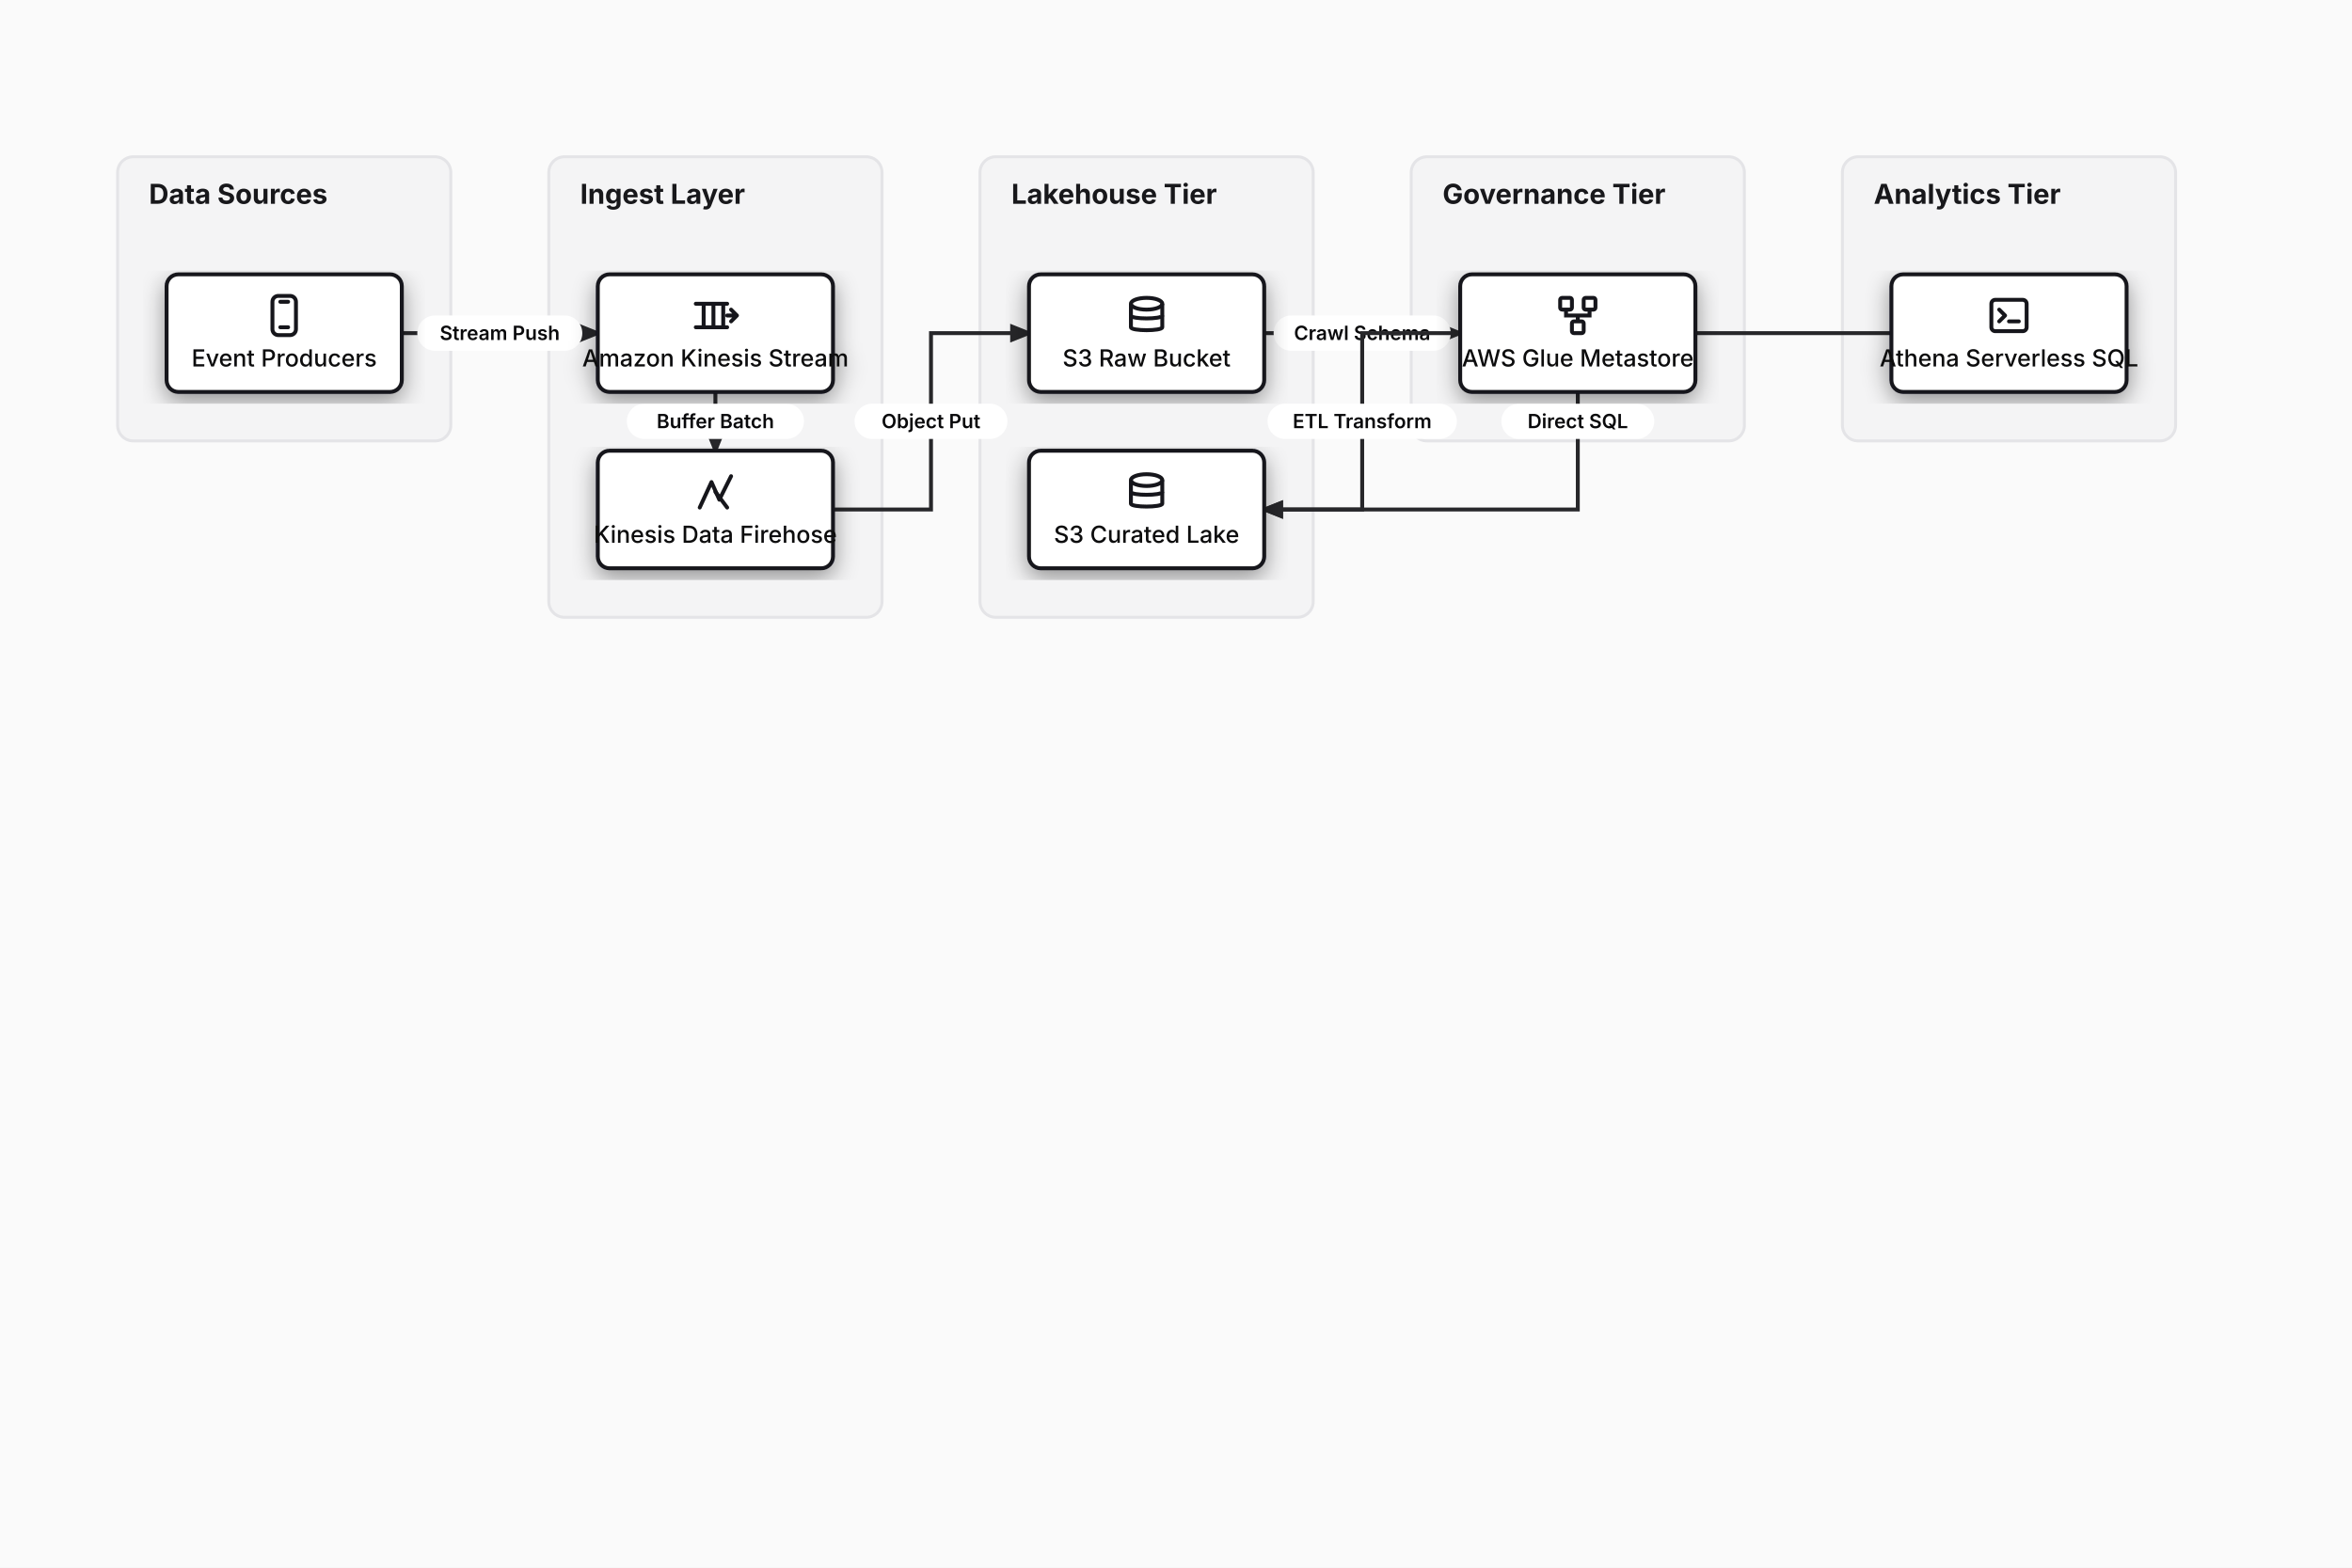
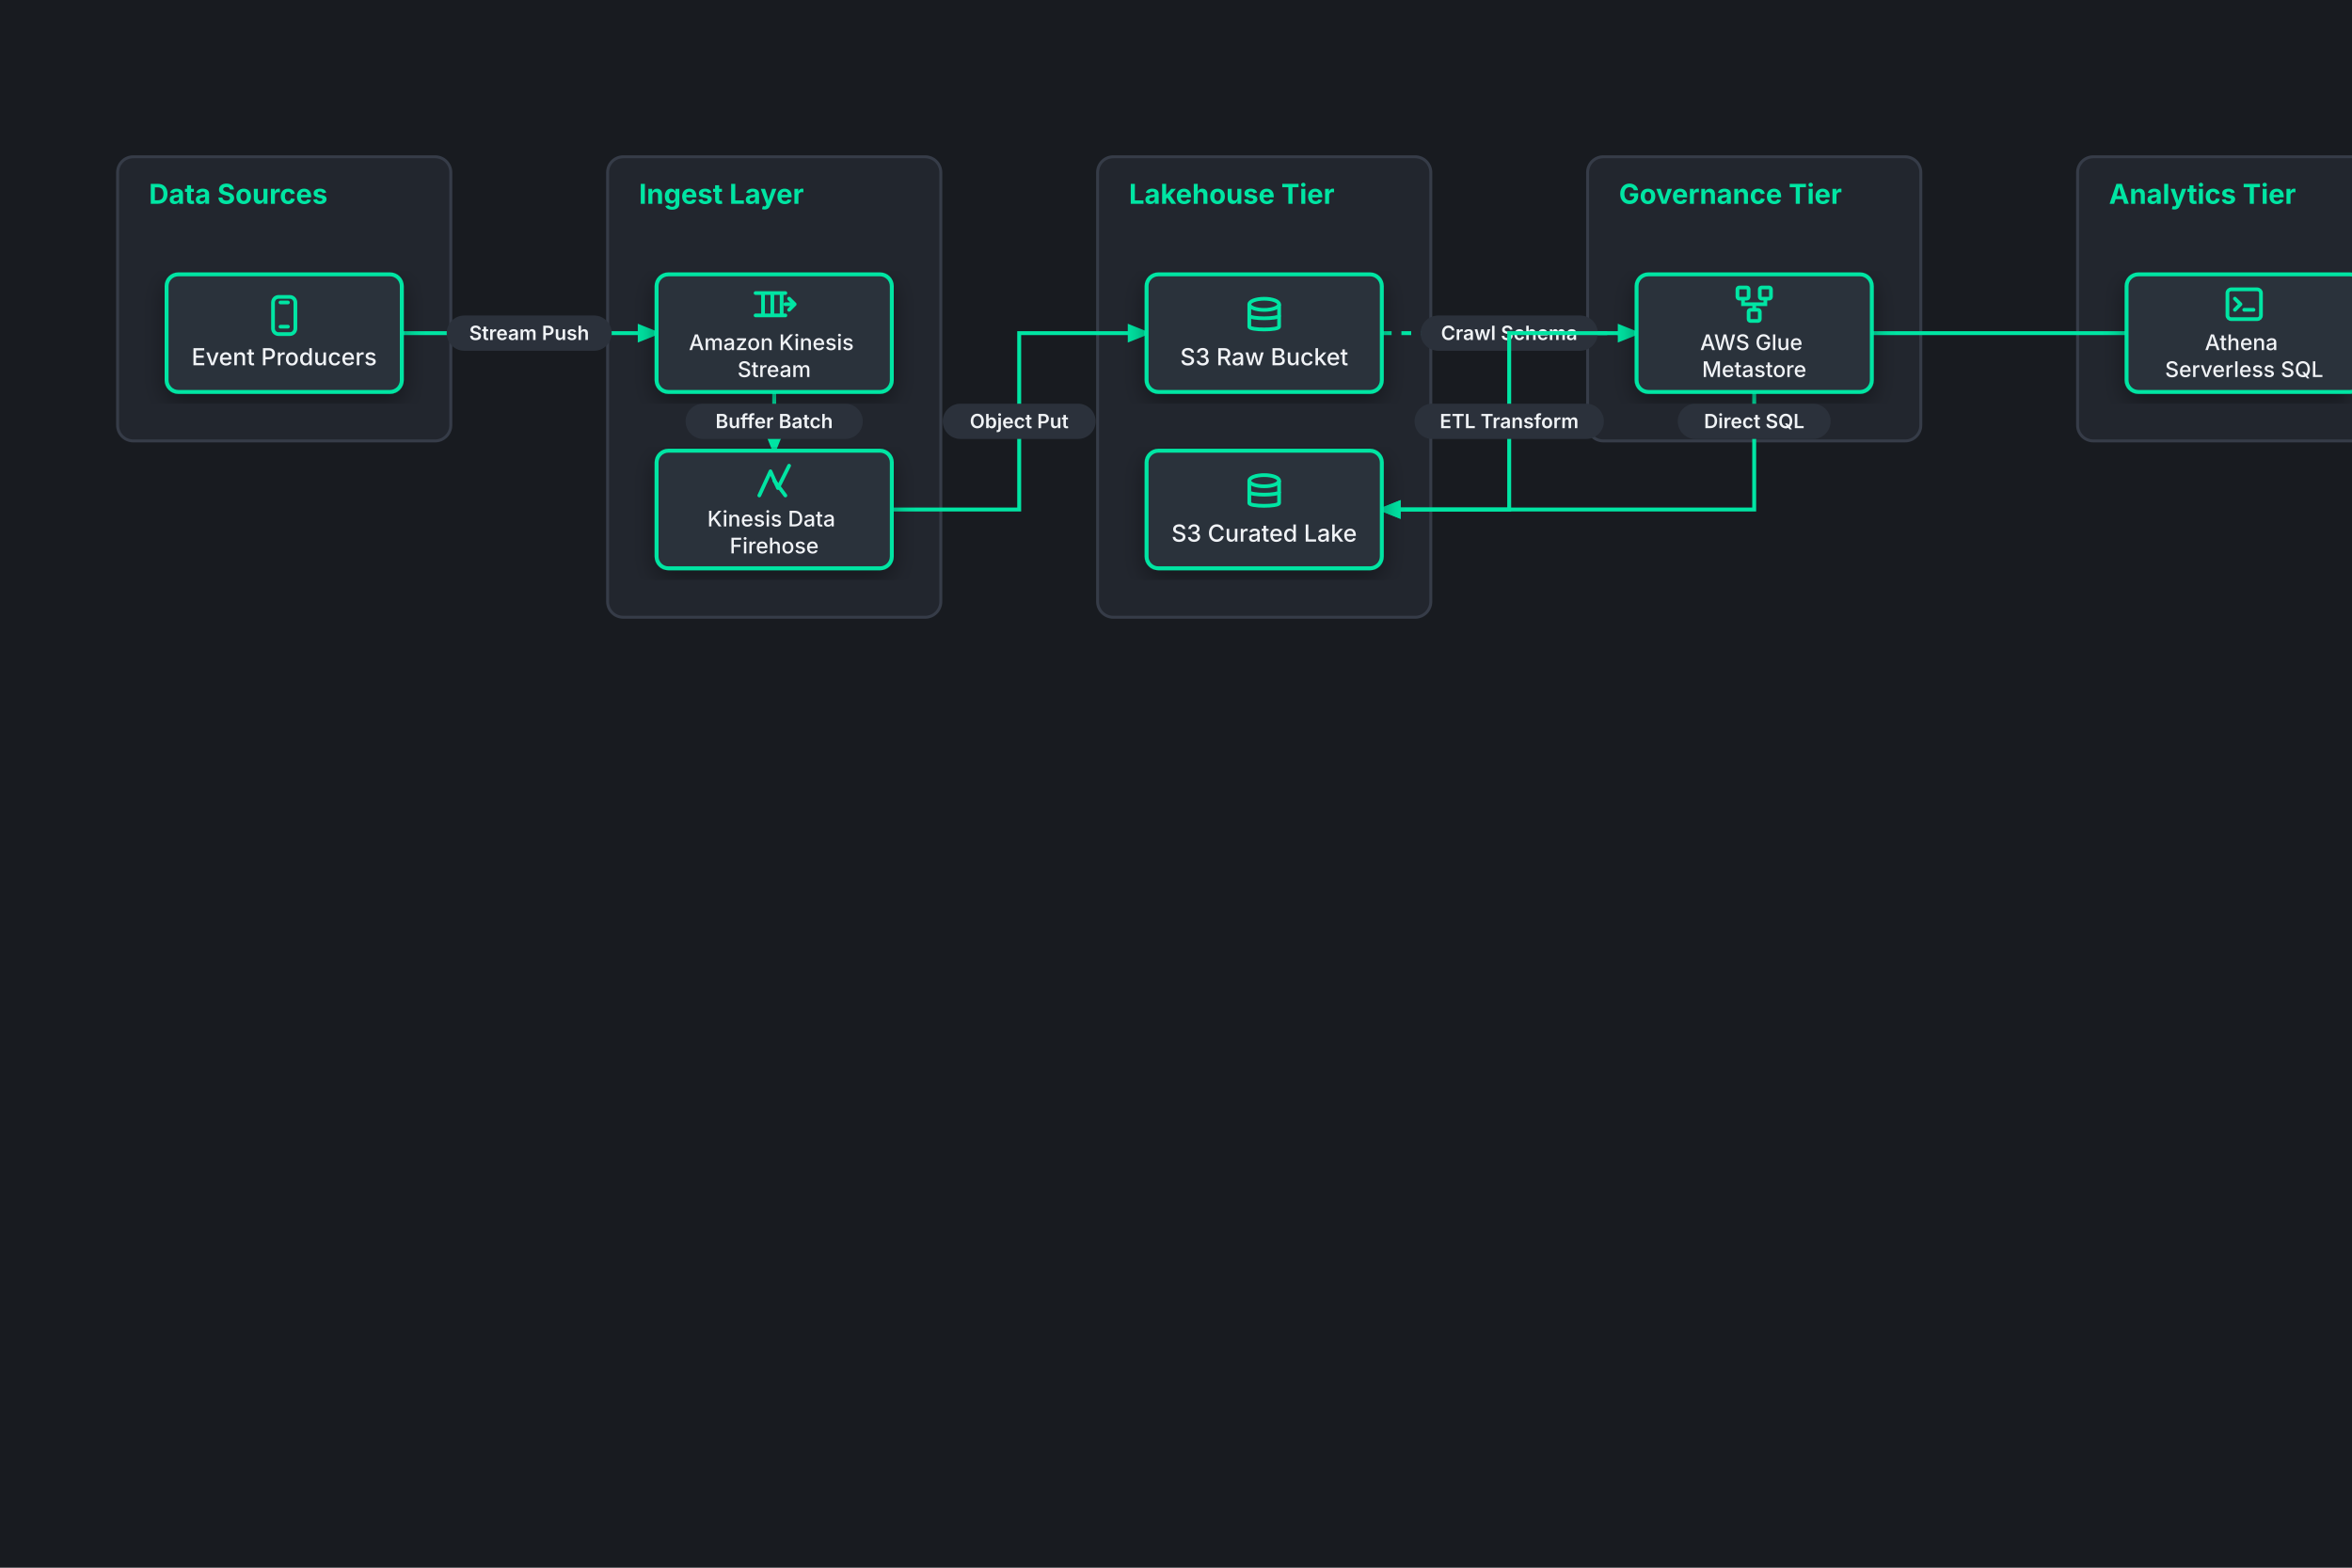
- <svg xmlns="http://www.w3.org/2000/svg" viewBox="0 0 1200.0 800.0" width="1200.0" height="800.0">
+ <svg xmlns="http://www.w3.org/2000/svg" viewBox="0 0 1200 800" width="1200" height="800">
  <defs>
    <marker id="arrow" viewBox="0 0 10 10" refX="8" refY="5" markerWidth="6" markerHeight="6" orient="auto-start-reverse">
-       <path d="M 0 1 L 10 5 L 0 9 z" fill="#18181B" />
+       <path d="M 0 1 L 10 5 L 0 9 z" fill="#00E5A3" />
    </marker>
-     <marker id="arrow-27272A" viewBox="0 0 10 10" refX="8" refY="5" markerWidth="6" markerHeight="6" orient="auto-start-reverse">
-       <path d="M 0 1 L 10 5 L 0 9 z" fill="#27272A" />
+     <marker id="arrow-tail" viewBox="0 0 10 10" refX="2" refY="5" markerWidth="6" markerHeight="6" orient="auto">
+       <path d="M 10 1 L 0 5 L 10 9 z" fill="#00E5A3" />
    </marker>
    <filter id="shadow" x="-10%" y="-10%" width="120%" height="120%">
      <feDropShadow dx="0" dy="4" stdDeviation="6" flood-color="#000000" flood-opacity="0.4" />
    </filter>
  </defs>
-   <rect width="100%" height="100%" fill="#FAFAFA" />
+   <rect width="100%" height="100%" fill="#181B20" />
  <g id="group_1">
-     <rect x="60.0" y="80.0" width="170.0" height="145.0" rx="8" fill="#F4F4F5" stroke="#E4E4E7" stroke-width="1.5" />
-     <text x="76.0" y="104.0" fill="#18181B" font-family="Inter, -apple-system, BlinkMacSystemFont, 'Segoe UI', Roboto, sans-serif" font-size="14" font-weight="bold">Data Sources</text>
+     <rect x="60.0" y="80.0" width="170.0" height="145.0" rx="8" fill="#22262E" stroke="#363C48" stroke-width="1.5" />
+     <text x="76.0" y="104.0" fill="#00E5A3" font-family="Inter, -apple-system, BlinkMacSystemFont, 'Segoe UI', Roboto, sans-serif" font-size="14" font-weight="bold">Data Sources</text>
  </g>
  <g id="group_2">
-     <rect x="280.0" y="80.0" width="170.0" height="235.0" rx="8" fill="#F4F4F5" stroke="#E4E4E7" stroke-width="1.5" />
-     <text x="296.0" y="104.0" fill="#18181B" font-family="Inter, -apple-system, BlinkMacSystemFont, 'Segoe UI', Roboto, sans-serif" font-size="14" font-weight="bold">Ingest Layer</text>
+     <rect x="310.0" y="80.0" width="170.0" height="235.0" rx="8" fill="#22262E" stroke="#363C48" stroke-width="1.5" />
+     <text x="326.0" y="104.0" fill="#00E5A3" font-family="Inter, -apple-system, BlinkMacSystemFont, 'Segoe UI', Roboto, sans-serif" font-size="14" font-weight="bold">Ingest Layer</text>
  </g>
  <g id="group_3">
-     <rect x="500.0" y="80.0" width="170.0" height="235.0" rx="8" fill="#F4F4F5" stroke="#E4E4E7" stroke-width="1.5" />
-     <text x="516.0" y="104.0" fill="#18181B" font-family="Inter, -apple-system, BlinkMacSystemFont, 'Segoe UI', Roboto, sans-serif" font-size="14" font-weight="bold">Lakehouse Tier</text>
+     <rect x="560.0" y="80.0" width="170.0" height="235.0" rx="8" fill="#22262E" stroke="#363C48" stroke-width="1.5" />
+     <text x="576.0" y="104.0" fill="#00E5A3" font-family="Inter, -apple-system, BlinkMacSystemFont, 'Segoe UI', Roboto, sans-serif" font-size="14" font-weight="bold">Lakehouse Tier</text>
  </g>
  <g id="group_4">
-     <rect x="720.0" y="80.0" width="170.0" height="145.0" rx="8" fill="#F4F4F5" stroke="#E4E4E7" stroke-width="1.5" />
-     <text x="736.0" y="104.0" fill="#18181B" font-family="Inter, -apple-system, BlinkMacSystemFont, 'Segoe UI', Roboto, sans-serif" font-size="14" font-weight="bold">Governance Tier</text>
+     <rect x="810.0" y="80.0" width="170.0" height="145.0" rx="8" fill="#22262E" stroke="#363C48" stroke-width="1.5" />
+     <text x="826.0" y="104.0" fill="#00E5A3" font-family="Inter, -apple-system, BlinkMacSystemFont, 'Segoe UI', Roboto, sans-serif" font-size="14" font-weight="bold">Governance Tier</text>
  </g>
  <g id="group_5">
-     <rect x="940.0" y="80.0" width="170.0" height="145.0" rx="8" fill="#F4F4F5" stroke="#E4E4E7" stroke-width="1.5" />
-     <text x="956.0" y="104.0" fill="#18181B" font-family="Inter, -apple-system, BlinkMacSystemFont, 'Segoe UI', Roboto, sans-serif" font-size="14" font-weight="bold">Analytics Tier</text>
+     <rect x="1060.0" y="80.0" width="170.0" height="145.0" rx="8" fill="#22262E" stroke="#363C48" stroke-width="1.5" />
+     <text x="1076.0" y="104.0" fill="#00E5A3" font-family="Inter, -apple-system, BlinkMacSystemFont, 'Segoe UI', Roboto, sans-serif" font-size="14" font-weight="bold">Analytics Tier</text>
  </g>
-   <path d="M 205.0 170.0 L 305.0 170.0" fill="none" stroke="#27272A" stroke-width="2" marker-end="url(#arrow-27272A)" />
+   <path d="M 205.0 170.0 L 335.0 170.0" fill="none" stroke="#00E5A3" stroke-width="2" marker-end="url(#arrow)" />
  <g class="badge">
-     <rect x="212.9" y="161.0" width="84.2" height="18.0" rx="9.0" fill="#FFFFFF" />
-     <text x="255.0" y="173.5" fill="#09090B" font-size="10.0" font-family="Inter, -apple-system, BlinkMacSystemFont, 'Segoe UI', Roboto, sans-serif" font-weight="600" text-anchor="middle">Stream Push</text>
+     <rect x="227.9" y="161.0" width="84.2" height="18.0" rx="9.0" fill="#2B313B" />
+     <text x="270.0" y="173.5" fill="#F0F3F6" font-size="10.0" font-family="Inter, -apple-system, BlinkMacSystemFont, 'Segoe UI', Roboto, sans-serif" font-weight="600" text-anchor="middle">Stream Push</text>
  </g>
-   <path d="M 365.0 200.0 L 365.0 230.0" fill="none" stroke="#27272A" stroke-width="2" marker-end="url(#arrow-27272A)" />
+   <path d="M 395.0 200.0 L 395.0 230.0" fill="none" stroke="#00E5A3" stroke-width="2" marker-end="url(#arrow)" />
  <g class="badge">
-     <rect x="319.8" y="206.0" width="90.4" height="18.0" rx="9.0" fill="#FFFFFF" />
-     <text x="365.0" y="218.5" fill="#09090B" font-size="10.0" font-family="Inter, -apple-system, BlinkMacSystemFont, 'Segoe UI', Roboto, sans-serif" font-weight="600" text-anchor="middle">Buffer Batch</text>
+     <rect x="349.8" y="206.0" width="90.4" height="18.0" rx="9.0" fill="#2B313B" />
+     <text x="395.0" y="218.5" fill="#F0F3F6" font-size="10.0" font-family="Inter, -apple-system, BlinkMacSystemFont, 'Segoe UI', Roboto, sans-serif" font-weight="600" text-anchor="middle">Buffer Batch</text>
  </g>
-   <path d="M 425.0 260.0 L 475.0 260.0 L 475.0 170.0 L 525.0 170.0" fill="none" stroke="#27272A" stroke-width="2" marker-end="url(#arrow-27272A)" />
+   <path d="M 455.0 260.0 L 520.0 260.0 L 520.0 170.0 L 585.0 170.0" fill="none" stroke="#00E5A3" stroke-width="2" marker-end="url(#arrow)" />
  <g class="badge">
-     <rect x="436.0" y="206.0" width="78.0" height="18.0" rx="9.0" fill="#FFFFFF" />
-     <text x="475.0" y="218.5" fill="#09090B" font-size="10.0" font-family="Inter, -apple-system, BlinkMacSystemFont, 'Segoe UI', Roboto, sans-serif" font-weight="600" text-anchor="middle">Object Put</text>
+     <rect x="481.0" y="206.0" width="78.0" height="18.0" rx="9.0" fill="#2B313B" />
+     <text x="520.0" y="218.5" fill="#F0F3F6" font-size="10.0" font-family="Inter, -apple-system, BlinkMacSystemFont, 'Segoe UI', Roboto, sans-serif" font-weight="600" text-anchor="middle">Object Put</text>
  </g>
-   <path d="M 645.0 170.0 L 745.0 170.0" fill="none" stroke="#27272A" stroke-width="2" stroke-dasharray="5,5" marker-end="url(#arrow-27272A)" />
+   <path d="M 705.0 170.0 L 835.0 170.0" fill="none" stroke="#00E5A3" stroke-width="2" stroke-dasharray="5,5" marker-end="url(#arrow)" />
  <g class="badge">
-     <rect x="649.8" y="161.0" width="90.4" height="18.0" rx="9.0" fill="#FFFFFF" />
-     <text x="695.0" y="173.5" fill="#09090B" font-size="10.0" font-family="Inter, -apple-system, BlinkMacSystemFont, 'Segoe UI', Roboto, sans-serif" font-weight="600" text-anchor="middle">Crawl Schema</text>
+     <rect x="724.8" y="161.0" width="90.4" height="18.0" rx="9.0" fill="#2B313B" />
+     <text x="770.0" y="173.5" fill="#F0F3F6" font-size="10.0" font-family="Inter, -apple-system, BlinkMacSystemFont, 'Segoe UI', Roboto, sans-serif" font-weight="600" text-anchor="middle">Crawl Schema</text>
  </g>
-   <path d="M 745.0 170.0 L 695.0 170.0 L 695.0 260.0 L 645.0 260.0" fill="none" stroke="#27272A" stroke-width="2" marker-end="url(#arrow-27272A)" />
+   <path d="M 835.0 170.0 L 770.0 170.0 L 770.0 260.0 L 705.0 260.0" fill="none" stroke="#00E5A3" stroke-width="2" marker-end="url(#arrow)" />
  <g class="badge">
-     <rect x="646.7" y="206.0" width="96.6" height="18.0" rx="9.0" fill="#FFFFFF" />
-     <text x="695.0" y="218.5" fill="#09090B" font-size="10.0" font-family="Inter, -apple-system, BlinkMacSystemFont, 'Segoe UI', Roboto, sans-serif" font-weight="600" text-anchor="middle">ETL Transform</text>
+     <rect x="721.7" y="206.0" width="96.6" height="18.0" rx="9.0" fill="#2B313B" />
+     <text x="770.0" y="218.5" fill="#F0F3F6" font-size="10.0" font-family="Inter, -apple-system, BlinkMacSystemFont, 'Segoe UI', Roboto, sans-serif" font-weight="600" text-anchor="middle">ETL Transform</text>
  </g>
-   <path d="M 965.0 170.0 L 805.0 170.0 L 805.0 260.0 L 645.0 260.0" fill="none" stroke="#27272A" stroke-width="2" marker-end="url(#arrow-27272A)" />
+   <path d="M 1085.0 170.0 L 895.0 170.0 L 895.0 260.0 L 705.0 260.0" fill="none" stroke="#00E5A3" stroke-width="2" marker-end="url(#arrow)" />
  <g class="badge">
-     <rect x="766.0" y="206.0" width="78.0" height="18.0" rx="9.0" fill="#FFFFFF" />
-     <text x="805.0" y="218.5" fill="#09090B" font-size="10.0" font-family="Inter, -apple-system, BlinkMacSystemFont, 'Segoe UI', Roboto, sans-serif" font-weight="600" text-anchor="middle">Direct SQL</text>
+     <rect x="856.0" y="206.0" width="78.0" height="18.0" rx="9.0" fill="#2B313B" />
+     <text x="895.0" y="218.5" fill="#F0F3F6" font-size="10.0" font-family="Inter, -apple-system, BlinkMacSystemFont, 'Segoe UI', Roboto, sans-serif" font-weight="600" text-anchor="middle">Direct SQL</text>
  </g>
  <g id="producers" filter="url(#shadow)">
-     <rect x="85.0" y="140.0" width="120.0" height="60.0" rx="6.0" fill="#FFFFFF" stroke="#18181B" stroke-width="2.0" />
-     <g class="icon icon-mobile" transform="translate(133.0, 149.0) scale(1.0)">
-       <rect x="6" y="2" width="12" height="20" rx="3" fill="none" stroke="#18181B" stroke-width="2.0" />
-       <line x1="10" y1="18" x2="14" y2="18" stroke="#18181B" stroke-width="2.0" stroke-linecap="round" />
-       <line x1="10" y1="5" x2="14" y2="5" stroke="#18181B" stroke-width="2.0" stroke-linecap="round" />
+     <rect x="85.0" y="140.0" width="120.0" height="60.0" rx="6.0" fill="#2B313B" stroke="#00E5A3" stroke-width="2.0" />
+     <g class="icon icon-mobile" transform="translate(133.6, 149.6) scale(0.95)">
+       <rect x="6" y="2" width="12" height="20" rx="3" fill="none" stroke="#00E5A3" stroke-width="2.0" />
+       <line x1="10" y1="18" x2="14" y2="18" stroke="#00E5A3" stroke-width="2.0" stroke-linecap="round" />
+       <line x1="10" y1="5" x2="14" y2="5" stroke="#00E5A3" stroke-width="2.0" stroke-linecap="round" />
    </g>
-     <text x="145.0" y="187.0" text-anchor="middle" fill="#09090B" font-family="Inter, -apple-system, BlinkMacSystemFont, 'Segoe UI', Roboto, sans-serif" font-size="12" font-weight="500">Event Producers</text>
+     <text x="145.0" y="186.4" text-anchor="middle" fill="#F0F3F6" font-family="Inter, -apple-system, BlinkMacSystemFont, 'Segoe UI', Roboto, sans-serif" font-size="12" font-weight="500">Event Producers</text>
  </g>
  <g id="kinesis" filter="url(#shadow)">
-     <rect x="305.0" y="140.0" width="120.0" height="60.0" rx="6.0" fill="#FFFFFF" stroke="#18181B" stroke-width="2.0" />
-     <g class="icon icon-queue" transform="translate(353.0, 149.0) scale(1.0)">
-       <line x1="2" y1="6" x2="18" y2="6" stroke="#18181B" stroke-width="2.0" stroke-linecap="round" />
-       <line x1="2" y1="18" x2="18" y2="18" stroke="#18181B" stroke-width="2.0" stroke-linecap="round" />
-       <line x1="6" y1="6" x2="6" y2="18" stroke="#18181B" stroke-width="2.0" />
-       <line x1="11" y1="6" x2="11" y2="18" stroke="#18181B" stroke-width="2.0" />
-       <line x1="16" y1="6" x2="16" y2="18" stroke="#18181B" stroke-width="2.0" />
-       <path d="M 18 12 H 22 M 20 9 L 23 12 L 20 15" fill="none" stroke="#18181B" stroke-width="2.0" stroke-linecap="round" stroke-linejoin="round" />
+     <rect x="335.0" y="140.0" width="120.0" height="60.0" rx="6.0" fill="#2B313B" stroke="#00E5A3" stroke-width="2.0" />
+     <g class="icon icon-queue" transform="translate(383.6, 143.85) scale(0.95)">
+       <line x1="2" y1="6" x2="18" y2="6" stroke="#00E5A3" stroke-width="2.0" stroke-linecap="round" />
+       <line x1="2" y1="18" x2="18" y2="18" stroke="#00E5A3" stroke-width="2.0" stroke-linecap="round" />
+       <line x1="6" y1="6" x2="6" y2="18" stroke="#00E5A3" stroke-width="2.0" />
+       <line x1="11" y1="6" x2="11" y2="18" stroke="#00E5A3" stroke-width="2.0" />
+       <line x1="16" y1="6" x2="16" y2="18" stroke="#00E5A3" stroke-width="2.0" />
+       <path d="M 18 12 H 22 M 20 9 L 23 12 L 20 15" fill="none" stroke="#00E5A3" stroke-width="2.0" stroke-linecap="round" stroke-linejoin="round" />
    </g>
-     <text x="365.0" y="187.0" text-anchor="middle" fill="#09090B" font-family="Inter, -apple-system, BlinkMacSystemFont, 'Segoe UI', Roboto, sans-serif" font-size="12" font-weight="500">Amazon Kinesis Stream</text>
+     <text x="395.0" y="178.65" text-anchor="middle" fill="#F0F3F6" font-family="Inter, -apple-system, BlinkMacSystemFont, 'Segoe UI', Roboto, sans-serif" font-size="11.0" font-weight="500">
+       <tspan x="395.0" dy="0">Amazon Kinesis</tspan>
+       <tspan x="395.0" dy="13.75">Stream</tspan>
+     </text>
  </g>
  <g id="firehose" filter="url(#shadow)">
-     <rect x="305.0" y="230.0" width="120.0" height="60.0" rx="6.0" fill="#FFFFFF" stroke="#18181B" stroke-width="2.0" />
-     <g class="icon icon-serverless" transform="translate(353.0, 239.0) scale(1.0)">
-       <path d="M 4 20 L 10 7 L 14 16 L 20 4" fill="none" stroke="#18181B" stroke-width="2.0" stroke-linecap="round" stroke-linejoin="round" />
-       <line x1="12" y1="12" x2="18" y2="20" stroke="#18181B" stroke-width="2.0" stroke-linecap="round" />
+     <rect x="335.0" y="230.0" width="120.0" height="60.0" rx="6.0" fill="#2B313B" stroke="#00E5A3" stroke-width="2.0" />
+     <g class="icon icon-serverless" transform="translate(383.6, 233.85) scale(0.95)">
+       <path d="M 4 20 L 10 7 L 14 16 L 20 4" fill="none" stroke="#00E5A3" stroke-width="2.0" stroke-linecap="round" stroke-linejoin="round" />
+       <line x1="12" y1="12" x2="18" y2="20" stroke="#00E5A3" stroke-width="2.0" stroke-linecap="round" />
    </g>
-     <text x="365.0" y="277.0" text-anchor="middle" fill="#09090B" font-family="Inter, -apple-system, BlinkMacSystemFont, 'Segoe UI', Roboto, sans-serif" font-size="12" font-weight="500">Kinesis Data Firehose</text>
+     <text x="395.0" y="268.65" text-anchor="middle" fill="#F0F3F6" font-family="Inter, -apple-system, BlinkMacSystemFont, 'Segoe UI', Roboto, sans-serif" font-size="11.0" font-weight="500">
+       <tspan x="395.0" dy="0">Kinesis Data</tspan>
+       <tspan x="395.0" dy="13.75">Firehose</tspan>
+     </text>
  </g>
  <g id="s3_raw" filter="url(#shadow)">
-     <rect x="525.0" y="140.0" width="120.0" height="60.0" rx="6.0" fill="#FFFFFF" stroke="#18181B" stroke-width="2.0" />
-     <g class="icon icon-storage" transform="translate(573.0, 149.0) scale(1.0)">
-       <ellipse cx="12" cy="6" rx="8" ry="3" fill="none" stroke="#18181B" stroke-width="2.0" />
-       <path d="M 4 6 V 18 C 4 20 20 20 20 18 V 6" fill="none" stroke="#18181B" stroke-width="2.0" />
-       <path d="M 4 12 C 4 14 20 14 20 12" fill="none" stroke="#18181B" stroke-width="2.0" />
+     <rect x="585.0" y="140.0" width="120.0" height="60.0" rx="6.0" fill="#2B313B" stroke="#00E5A3" stroke-width="2.0" />
+     <g class="icon icon-storage" transform="translate(633.6, 149.6) scale(0.95)">
+       <ellipse cx="12" cy="6" rx="8" ry="3" fill="none" stroke="#00E5A3" stroke-width="2.0" />
+       <path d="M 4 6 V 18 C 4 20 20 20 20 18 V 6" fill="none" stroke="#00E5A3" stroke-width="2.0" />
+       <path d="M 4 12 C 4 14 20 14 20 12" fill="none" stroke="#00E5A3" stroke-width="2.0" />
    </g>
-     <text x="585.0" y="187.0" text-anchor="middle" fill="#09090B" font-family="Inter, -apple-system, BlinkMacSystemFont, 'Segoe UI', Roboto, sans-serif" font-size="12" font-weight="500">S3 Raw Bucket</text>
+     <text x="645.0" y="186.4" text-anchor="middle" fill="#F0F3F6" font-family="Inter, -apple-system, BlinkMacSystemFont, 'Segoe UI', Roboto, sans-serif" font-size="12" font-weight="500">S3 Raw Bucket</text>
  </g>
  <g id="s3_curated" filter="url(#shadow)">
-     <rect x="525.0" y="230.0" width="120.0" height="60.0" rx="6.0" fill="#FFFFFF" stroke="#18181B" stroke-width="2.0" />
-     <g class="icon icon-storage" transform="translate(573.0, 239.0) scale(1.0)">
-       <ellipse cx="12" cy="6" rx="8" ry="3" fill="none" stroke="#18181B" stroke-width="2.0" />
-       <path d="M 4 6 V 18 C 4 20 20 20 20 18 V 6" fill="none" stroke="#18181B" stroke-width="2.0" />
-       <path d="M 4 12 C 4 14 20 14 20 12" fill="none" stroke="#18181B" stroke-width="2.0" />
+     <rect x="585.0" y="230.0" width="120.0" height="60.0" rx="6.0" fill="#2B313B" stroke="#00E5A3" stroke-width="2.0" />
+     <g class="icon icon-storage" transform="translate(633.6, 239.6) scale(0.95)">
+       <ellipse cx="12" cy="6" rx="8" ry="3" fill="none" stroke="#00E5A3" stroke-width="2.0" />
+       <path d="M 4 6 V 18 C 4 20 20 20 20 18 V 6" fill="none" stroke="#00E5A3" stroke-width="2.0" />
+       <path d="M 4 12 C 4 14 20 14 20 12" fill="none" stroke="#00E5A3" stroke-width="2.0" />
    </g>
-     <text x="585.0" y="277.0" text-anchor="middle" fill="#09090B" font-family="Inter, -apple-system, BlinkMacSystemFont, 'Segoe UI', Roboto, sans-serif" font-size="12" font-weight="500">S3 Curated Lake</text>
+     <text x="645.0" y="276.4" text-anchor="middle" fill="#F0F3F6" font-family="Inter, -apple-system, BlinkMacSystemFont, 'Segoe UI', Roboto, sans-serif" font-size="12" font-weight="500">S3 Curated Lake</text>
  </g>
  <g id="glue" filter="url(#shadow)">
-     <rect x="745.0" y="140.0" width="120.0" height="60.0" rx="6.0" fill="#FFFFFF" stroke="#18181B" stroke-width="2.0" />
-     <g class="icon icon-workflow" transform="translate(793.0, 149.0) scale(1.0)">
-       <rect x="3" y="3" width="6" height="6" rx="1" fill="none" stroke="#18181B" stroke-width="2.0" />
-       <rect x="15" y="3" width="6" height="6" rx="1" fill="none" stroke="#18181B" stroke-width="2.0" />
-       <rect x="9" y="15" width="6" height="6" rx="1" fill="none" stroke="#18181B" stroke-width="2.0" />
-       <path d="M 6 9 V 12 H 12 V 15 M 18 9 V 12 H 12" fill="none" stroke="#18181B" stroke-width="2.0" />
+     <rect x="835.0" y="140.0" width="120.0" height="60.0" rx="6.0" fill="#2B313B" stroke="#00E5A3" stroke-width="2.0" />
+     <g class="icon icon-workflow" transform="translate(883.6, 143.85) scale(0.95)">
+       <rect x="3" y="3" width="6" height="6" rx="1" fill="none" stroke="#00E5A3" stroke-width="2.0" />
+       <rect x="15" y="3" width="6" height="6" rx="1" fill="none" stroke="#00E5A3" stroke-width="2.0" />
+       <rect x="9" y="15" width="6" height="6" rx="1" fill="none" stroke="#00E5A3" stroke-width="2.0" />
+       <path d="M 6 9 V 12 H 12 V 15 M 18 9 V 12 H 12" fill="none" stroke="#00E5A3" stroke-width="2.0" />
    </g>
-     <text x="805.0" y="187.0" text-anchor="middle" fill="#09090B" font-family="Inter, -apple-system, BlinkMacSystemFont, 'Segoe UI', Roboto, sans-serif" font-size="12" font-weight="500">AWS Glue Metastore</text>
+     <text x="895.0" y="178.65" text-anchor="middle" fill="#F0F3F6" font-family="Inter, -apple-system, BlinkMacSystemFont, 'Segoe UI', Roboto, sans-serif" font-size="11.0" font-weight="500">
+       <tspan x="895.0" dy="0">AWS Glue</tspan>
+       <tspan x="895.0" dy="13.75">Metastore</tspan>
+     </text>
  </g>
  <g id="athena" filter="url(#shadow)">
-     <rect x="965.0" y="140.0" width="120.0" height="60.0" rx="6.0" fill="#FFFFFF" stroke="#18181B" stroke-width="2.0" />
-     <g class="icon icon-terminal" transform="translate(1013.0, 149.0) scale(1.0)">
-       <rect x="3" y="4" width="18" height="16" rx="2" fill="none" stroke="#18181B" stroke-width="2.0" />
-       <polyline points="7,9 10,12 7,15" fill="none" stroke="#18181B" stroke-width="2.0" stroke-linecap="round" stroke-linejoin="round" />
-       <line x1="12" y1="15" x2="17" y2="15" stroke="#18181B" stroke-width="2.0" stroke-linecap="round" />
+     <rect x="1085.0" y="140.0" width="120.0" height="60.0" rx="6.0" fill="#2B313B" stroke="#00E5A3" stroke-width="2.0" />
+     <g class="icon icon-terminal" transform="translate(1133.6, 143.85) scale(0.95)">
+       <rect x="3" y="4" width="18" height="16" rx="2" fill="none" stroke="#00E5A3" stroke-width="2.0" />
+       <polyline points="7,9 10,12 7,15" fill="none" stroke="#00E5A3" stroke-width="2.0" stroke-linecap="round" stroke-linejoin="round" />
+       <line x1="12" y1="15" x2="17" y2="15" stroke="#00E5A3" stroke-width="2.0" stroke-linecap="round" />
    </g>
-     <text x="1025.0" y="187.0" text-anchor="middle" fill="#09090B" font-family="Inter, -apple-system, BlinkMacSystemFont, 'Segoe UI', Roboto, sans-serif" font-size="12" font-weight="500">Athena Serverless SQL</text>
+     <text x="1145.0" y="178.65" text-anchor="middle" fill="#F0F3F6" font-family="Inter, -apple-system, BlinkMacSystemFont, 'Segoe UI', Roboto, sans-serif" font-size="11.0" font-weight="500">
+       <tspan x="1145.0" dy="0">Athena</tspan>
+       <tspan x="1145.0" dy="13.75">Serverless SQL</tspan>
+     </text>
  </g>
</svg>
